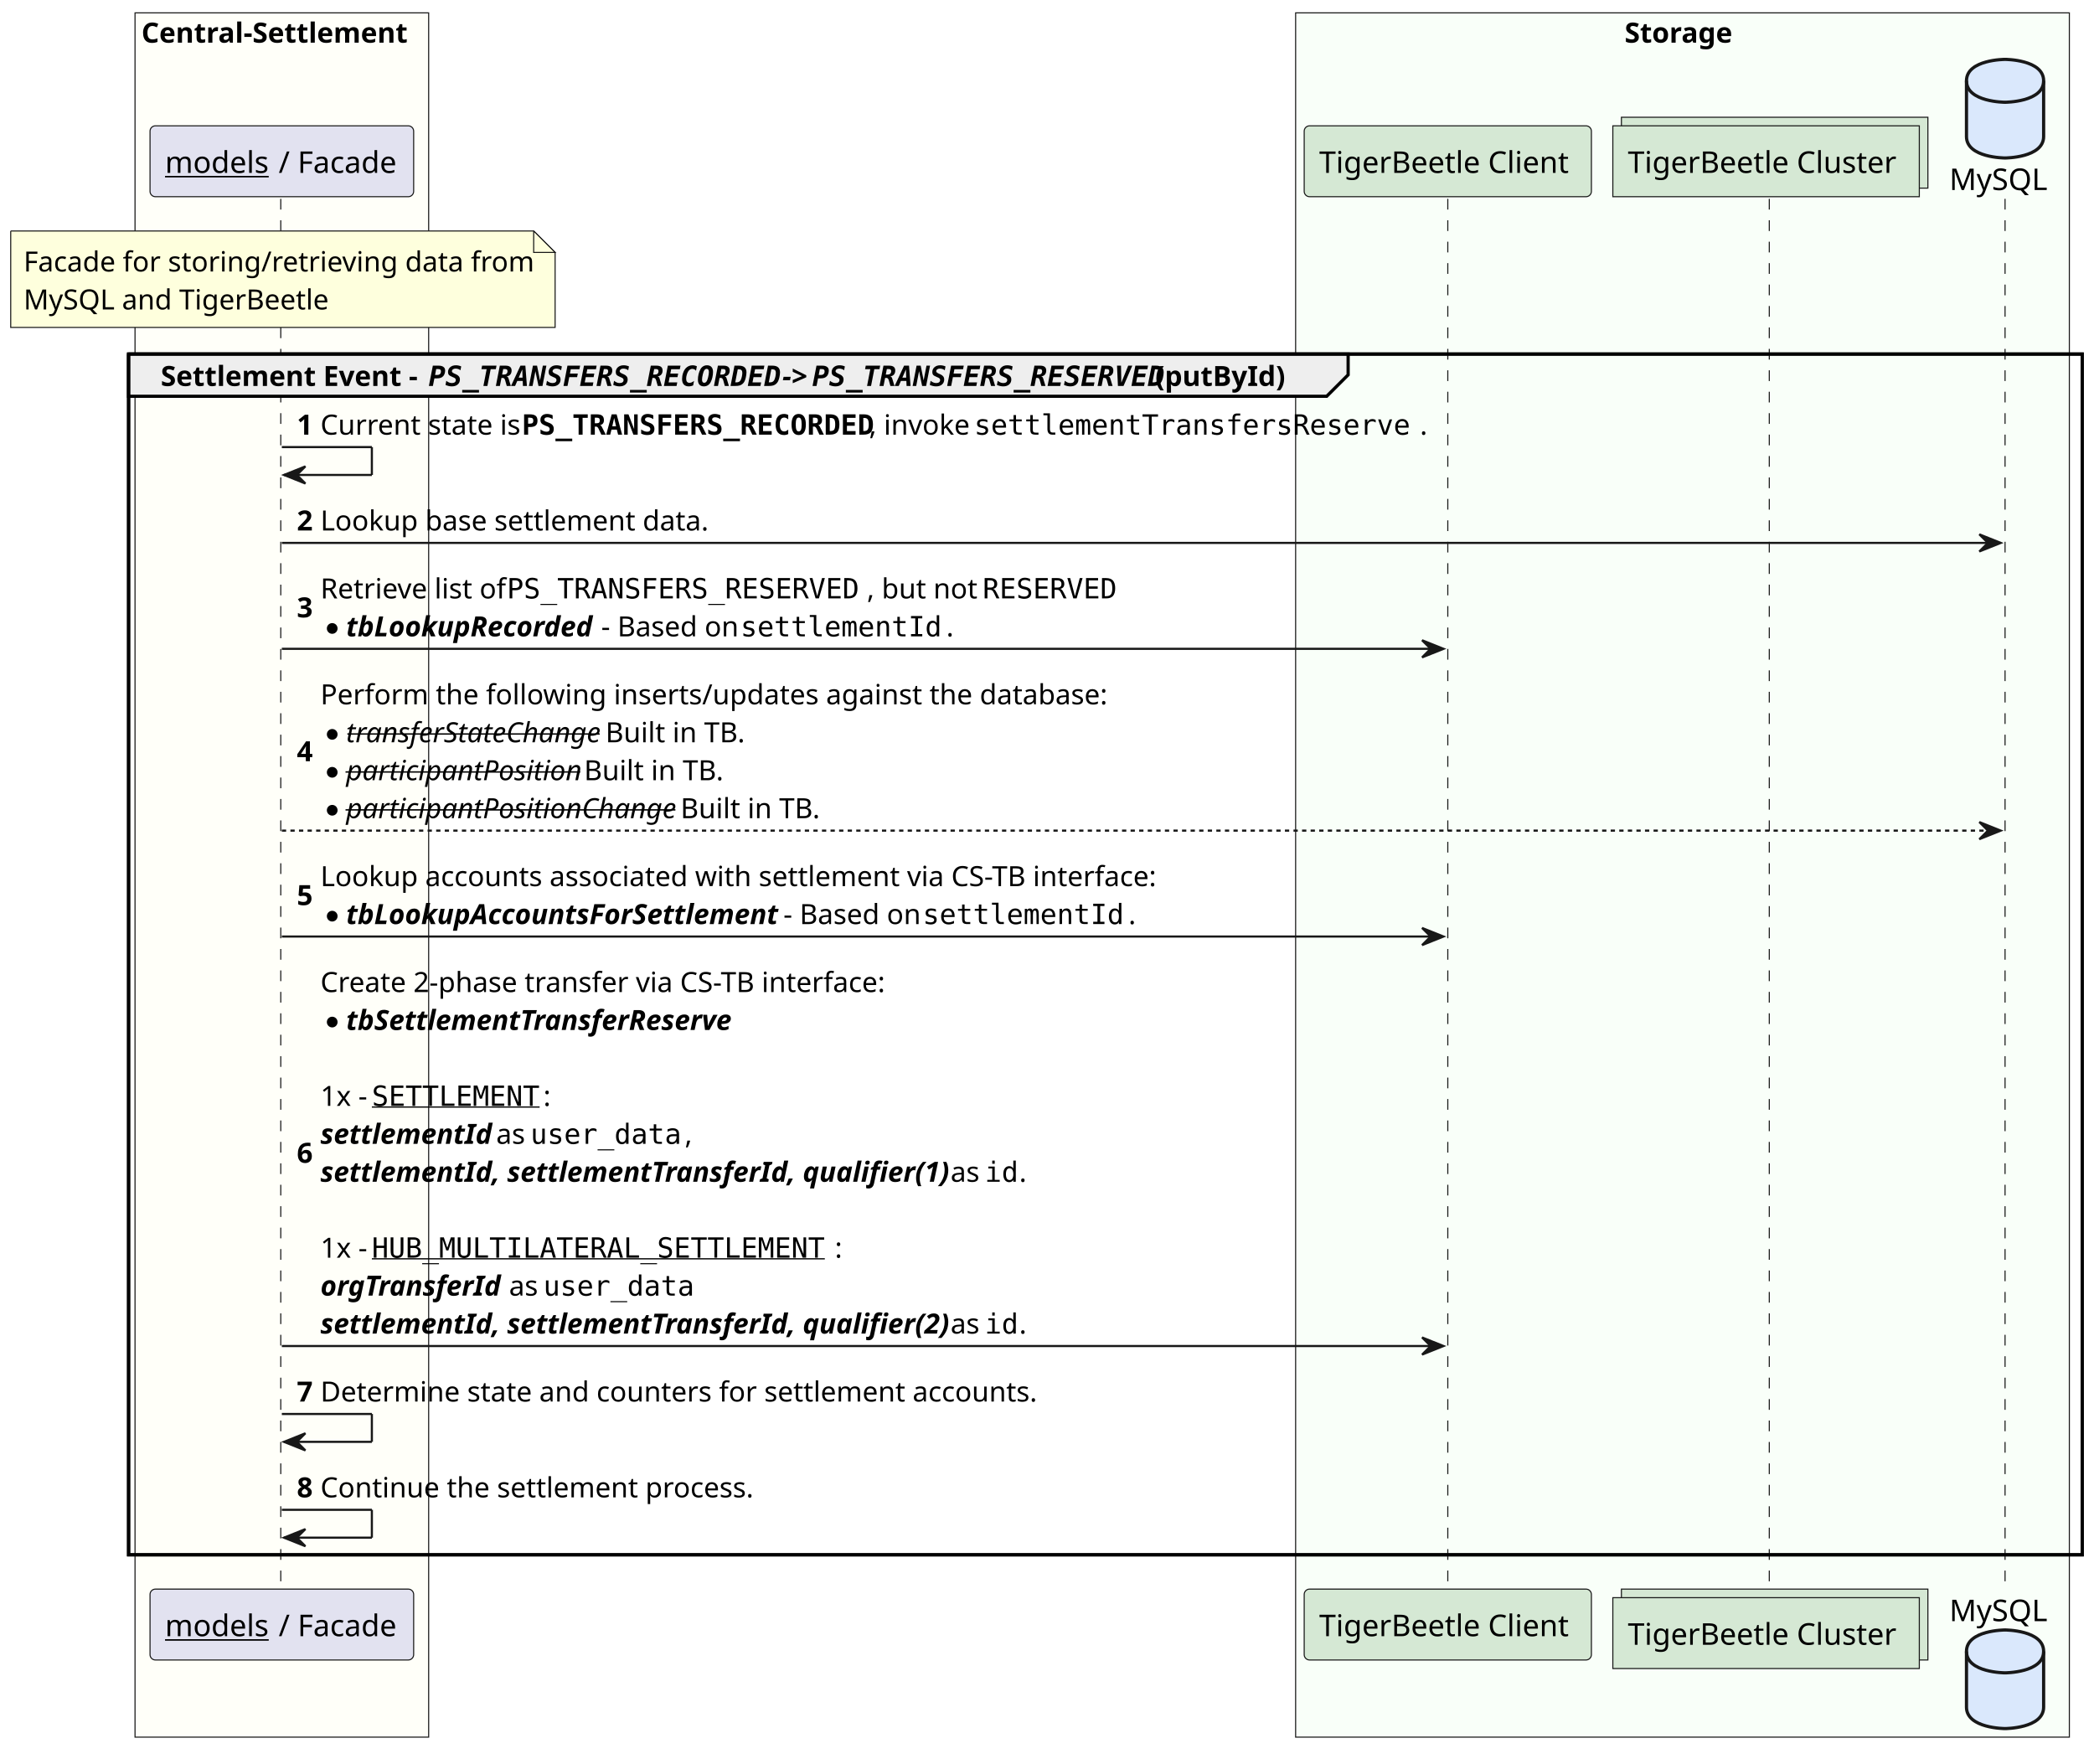
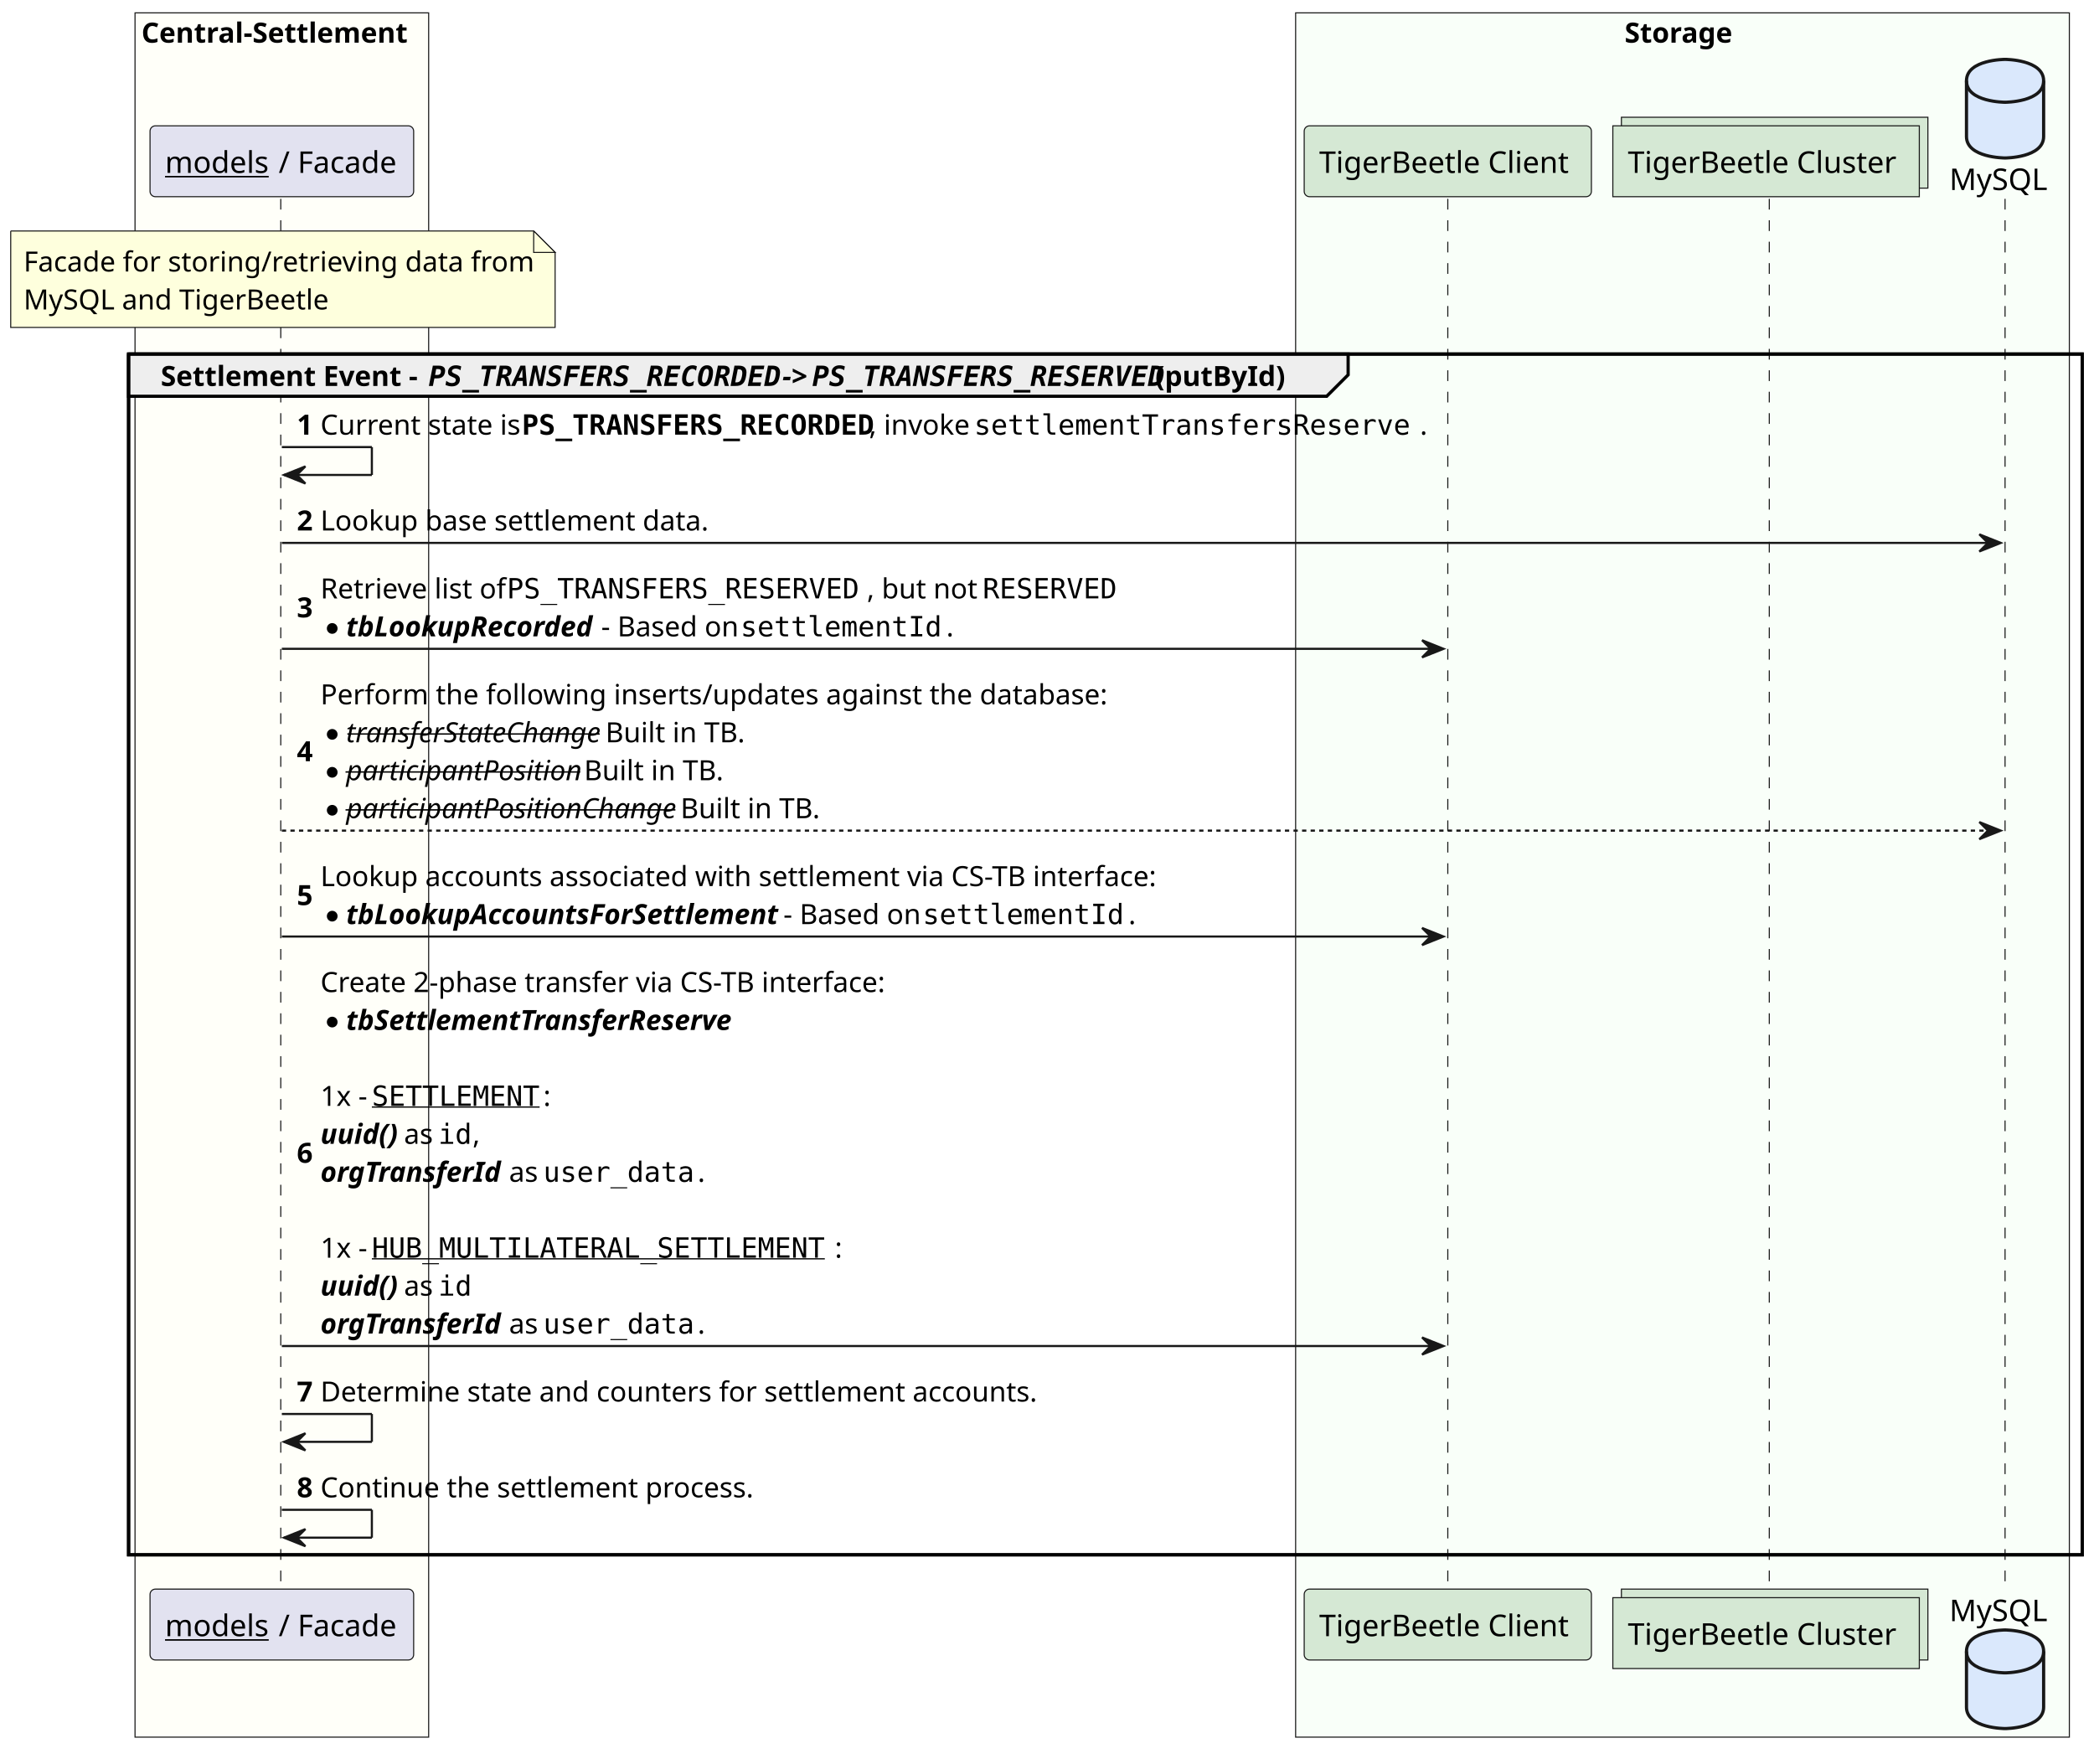
<svg xmlns="http://www.w3.org/2000/svg" contentStyleType="text/css" height="823px" preserveAspectRatio="none" style="width:977px;height:823px;background:#FFFFFF;" version="1.1" viewBox="0 0 977 823" width="977px" zoomAndPan="magnify">
  <defs />
  <g>
    <rect fill="#FFFFF9" height="804.492" style="stroke:#181818;stroke-width:0.5;" width="137" x="63" y="6" />
    <text fill="#000000" font-family="sans-serif" font-size="13" font-weight="bold" lengthAdjust="spacing" textLength="128" x="66" y="19.897">Central-Settlement</text>
    <rect fill="#F9FFF9" height="804.492" style="stroke:#181818;stroke-width:0.5;" width="361" x="604.5" y="6" />
    <text fill="#000000" font-family="sans-serif" font-size="13" font-weight="bold" lengthAdjust="spacing" textLength="51" x="758" y="19.897">Storage</text>
    <rect height="560.238" style="stroke:#000000;stroke-width:1.5;fill:none;" width="911.5" x="60" y="165.186" />
    <line style="stroke:#181818;stroke-width:0.5;fill:none;stroke-dasharray:5.0,5.0;" x1="131" x2="131" y1="92.774" y2="742.424" />
    <line style="stroke:#181818;stroke-width:0.5;fill:none;stroke-dasharray:5.0,5.0;" x1="675.5" x2="675.5" y1="92.774" y2="742.424" />
    <line style="stroke:#181818;stroke-width:0.5;fill:none;stroke-dasharray:5.0,5.0;" x1="825.5" x2="825.5" y1="92.774" y2="742.424" />
    <line style="stroke:#181818;stroke-width:0.5;fill:none;stroke-dasharray:5.0,5.0;" x1="935.5" x2="935.5" y1="92.774" y2="742.424" />
    <rect fill="#E2E2F0" height="33.068" rx="2.5" ry="2.5" style="stroke:#181818;stroke-width:0.5;" width="123" x="70" y="58.706" />
    <text fill="#000000" font-family="sans-serif" font-size="14" lengthAdjust="spacing" text-decoration="underline" textLength="49" x="77" y="80.672">models</text>
    <text fill="#000000" font-family="sans-serif" font-size="14" lengthAdjust="spacing" textLength="56" x="130" y="80.672">/ Facade</text>
    <rect fill="#E2E2F0" height="33.068" rx="2.5" ry="2.5" style="stroke:#181818;stroke-width:0.5;" width="123" x="70" y="741.424" />
    <text fill="#000000" font-family="sans-serif" font-size="14" lengthAdjust="spacing" text-decoration="underline" textLength="49" x="77" y="763.39">models</text>
    <text fill="#000000" font-family="sans-serif" font-size="14" lengthAdjust="spacing" textLength="56" x="130" y="763.39">/ Facade</text>
    <rect fill="#D5E8D4" height="33.068" rx="2.5" ry="2.5" style="stroke:#181818;stroke-width:0.5;" width="134" x="608.5" y="58.706" />
    <text fill="#000000" font-family="sans-serif" font-size="14" lengthAdjust="spacing" textLength="120" x="615.5" y="80.672">TigerBeetle Client</text>
    <rect fill="#D5E8D4" height="33.068" rx="2.5" ry="2.5" style="stroke:#181818;stroke-width:0.5;" width="134" x="608.5" y="741.424" />
    <text fill="#000000" font-family="sans-serif" font-size="14" lengthAdjust="spacing" textLength="120" x="615.5" y="763.39">TigerBeetle Client</text>
    <rect fill="#D5E8D4" height="33.068" style="stroke:#181818;stroke-width:0.5;" width="143" x="756.5" y="54.706" />
    <rect fill="#D5E8D4" height="33.068" style="stroke:#181818;stroke-width:0.5;" width="143" x="752.5" y="58.706" />
    <text fill="#000000" font-family="sans-serif" font-size="14" lengthAdjust="spacing" textLength="129" x="759.5" y="80.672">TigerBeetle Cluster</text>
    <rect fill="#D5E8D4" height="33.068" style="stroke:#181818;stroke-width:0.5;" width="143" x="756.5" y="741.424" />
    <rect fill="#D5E8D4" height="33.068" style="stroke:#181818;stroke-width:0.5;" width="143" x="752.5" y="745.424" />
    <text fill="#000000" font-family="sans-serif" font-size="14" lengthAdjust="spacing" textLength="129" x="759.5" y="767.39">TigerBeetle Cluster</text>
    <text fill="#000000" font-family="sans-serif" font-size="14" lengthAdjust="spacing" textLength="46" x="909.5" y="88.672">MySQL</text>
    <path d="M917.5,37.706 C917.5,27.706 935.5,27.706 935.5,27.706 C935.5,27.706 953.5,27.706 953.5,37.706 L953.5,63.706 C953.5,73.706 935.5,73.706 935.5,73.706 C935.5,73.706 917.5,73.706 917.5,63.706 L917.5,37.706 " fill="#DAE8FC" style="stroke:#181818;stroke-width:1.5;" />
    <path d="M917.5,37.706 C917.5,47.706 935.5,47.706 935.5,47.706 C935.5,47.706 953.5,47.706 953.5,37.706 " fill="none" style="stroke:#181818;stroke-width:1.5;" />
    <text fill="#000000" font-family="sans-serif" font-size="14" lengthAdjust="spacing" textLength="46" x="909.5" y="756.39">MySQL</text>
    <path d="M917.5,770.492 C917.5,760.492 935.5,760.492 935.5,760.492 C935.5,760.492 953.5,760.492 953.5,770.492 L953.5,796.492 C953.5,806.492 935.5,806.492 935.5,806.492 C935.5,806.492 917.5,806.492 917.5,796.492 L917.5,770.492 " fill="#DAE8FC" style="stroke:#181818;stroke-width:1.5;" />
    <path d="M917.5,770.492 C917.5,780.492 935.5,780.492 935.5,780.492 C935.5,780.492 953.5,780.492 953.5,770.492 " fill="none" style="stroke:#181818;stroke-width:1.5;" />
    <path d="M5,107.774 L5,152.774 L259,152.774 L259,117.774 L249,107.774 L5,107.774 " fill="#FEFFDD" style="stroke:#181818;stroke-width:0.5;" />
    <path d="M249,107.774 L249,117.774 L259,117.774 L249,107.774 " fill="#FEFFDD" style="stroke:#181818;stroke-width:0.5;" />
    <text fill="#000000" font-family="sans-serif" font-size="13" lengthAdjust="spacing" textLength="233" x="11" y="126.671">Facade for storing/retrieving data from</text>
    <text fill="#000000" font-family="sans-serif" font-size="13" lengthAdjust="spacing" textLength="139" x="11" y="144.377">MySQL and TigerBeetle</text>
    <path d="M60,165.186 L629,165.186 L629,174.892 L619,184.892 L60,184.892 L60,165.186 " fill="#EEEEEE" style="stroke:#000000;stroke-width:1.5;" />
    <rect fill="none" height="560.238" style="stroke:#000000;stroke-width:1.5;" width="911.5" x="60" y="165.186" />
    <text fill="#000000" font-family="sans-serif" font-size="13" font-weight="bold" lengthAdjust="spacing" textLength="122" x="75" y="180.083">Settlement Event -</text>
    <text fill="#000000" font-family="monospace" font-size="13" font-style="italic" font-weight="bold" lengthAdjust="spacing" textLength="162" x="200" y="180.083">PS_TRANSFERS_RECORDED</text>
    <text fill="#000000" font-family="sans-serif" font-size="13" font-style="italic" font-weight="bold" lengthAdjust="spacing" textLength="11" x="365" y="180.083">-&gt;</text>
    <text fill="#000000" font-family="monospace" font-size="13" font-style="italic" font-weight="bold" lengthAdjust="spacing" textLength="157" x="379" y="180.083">PS_TRANSFERS_RESERVED</text>
    <text fill="#000000" font-family="sans-serif" font-size="13" font-weight="bold" lengthAdjust="spacing" textLength="60" x="539" y="180.083">(putById)</text>
    <line style="stroke:#181818;stroke-width:1.0;" x1="131.5" x2="173.5" y1="208.598" y2="208.598" />
    <line style="stroke:#181818;stroke-width:1.0;" x1="173.5" x2="173.5" y1="208.598" y2="221.598" />
    <line style="stroke:#181818;stroke-width:1.0;" x1="132.5" x2="173.5" y1="221.598" y2="221.598" />
    <polygon fill="#181818" points="142.5,217.598,132.5,221.598,142.5,225.598,138.5,221.598" style="stroke:#181818;stroke-width:1.0;" />
    <text fill="#000000" font-family="sans-serif" font-size="13" font-weight="bold" lengthAdjust="spacing" textLength="7" x="138.5" y="202.789">1</text>
    <text fill="#000000" font-family="sans-serif" font-size="13" lengthAdjust="spacing" textLength="91" x="149.5" y="202.789">Current state is</text>
    <text fill="#000000" font-family="monospace" font-size="13" font-weight="bold" lengthAdjust="spacing" textLength="162" x="243.5" y="202.789">PS_TRANSFERS_RECORDED</text>
    <text fill="#000000" font-family="sans-serif" font-size="13" lengthAdjust="spacing" textLength="46" x="405.5" y="202.789">, invoke</text>
    <text fill="#000000" font-family="monospace" font-size="13" lengthAdjust="spacing" textLength="208" x="454.5" y="202.789">settlementTransfersReserve</text>
    <text fill="#000000" font-family="sans-serif" font-size="13" lengthAdjust="spacing" textLength="3" x="662.5" y="202.789">.</text>
    <polygon fill="#181818" points="923.5,249.304,933.5,253.304,923.5,257.304,927.5,253.304" style="stroke:#181818;stroke-width:1.0;" />
    <line style="stroke:#181818;stroke-width:1.0;" x1="131.5" x2="929.5" y1="253.304" y2="253.304" />
    <text fill="#000000" font-family="sans-serif" font-size="13" font-weight="bold" lengthAdjust="spacing" textLength="7" x="138.5" y="247.495">2</text>
    <text fill="#000000" font-family="sans-serif" font-size="13" lengthAdjust="spacing" textLength="178" x="149.5" y="247.495">Lookup base settlement data.</text>
    <polygon fill="#181818" points="663.5,298.716,673.5,302.716,663.5,306.716,667.5,302.716" style="stroke:#181818;stroke-width:1.0;" />
    <line style="stroke:#181818;stroke-width:1.0;" x1="131.5" x2="669.5" y1="302.716" y2="302.716" />
    <text fill="#000000" font-family="sans-serif" font-size="13" font-weight="bold" lengthAdjust="spacing" textLength="7" x="138.5" y="288.054">3</text>
    <text fill="#000000" font-family="sans-serif" font-size="13" lengthAdjust="spacing" textLength="84" x="149.5" y="279.201">Retrieve list of</text>
    <text fill="#000000" font-family="monospace" font-size="13" lengthAdjust="spacing" textLength="168" x="236.5" y="279.201">PS_TRANSFERS_RESERVED</text>
    <text fill="#000000" font-family="sans-serif" font-size="13" lengthAdjust="spacing" textLength="51" x="404.5" y="279.201">, but not</text>
    <text fill="#000000" font-family="monospace" font-size="13" lengthAdjust="spacing" textLength="64" x="458.5" y="279.201">RESERVED</text>
    <ellipse cx="155" cy="293.216" fill="#000000" rx="2.5" ry="2.5" style="stroke:#000000;stroke-width:0.0;" />
    <text fill="#000000" font-family="sans-serif" font-size="13" font-style="italic" font-weight="bold" lengthAdjust="spacing" textLength="116" x="161.5" y="296.907">tbLookupRecorded</text>
    <text fill="#000000" font-family="sans-serif" font-size="13" lengthAdjust="spacing" textLength="62" x="280.5" y="296.907">- Based on</text>
    <text fill="#000000" font-family="monospace" font-size="13" lengthAdjust="spacing" textLength="96" x="345.5" y="296.907">settlementId</text>
    <text fill="#000000" font-family="sans-serif" font-size="13" lengthAdjust="spacing" textLength="3" x="441.5" y="296.907">.</text>
    <polygon fill="#181818" points="923.5,383.54,933.5,387.54,923.5,391.54,927.5,387.54" style="stroke:#181818;stroke-width:1.0;" />
    <line style="stroke:#181818;stroke-width:1.0;stroke-dasharray:2.0,2.0;" x1="131.5" x2="929.5" y1="387.54" y2="387.54" />
    <text fill="#000000" font-family="sans-serif" font-size="13" font-weight="bold" lengthAdjust="spacing" textLength="7" x="138.5" y="355.172">4</text>
    <text fill="#000000" font-family="sans-serif" font-size="13" lengthAdjust="spacing" textLength="358" x="149.5" y="328.613">Perform the following inserts/updates against the database:</text>
    <ellipse cx="155" cy="342.628" fill="#000000" rx="2.5" ry="2.5" style="stroke:#000000;stroke-width:0.0;" />
    <text fill="#000000" font-family="sans-serif" font-size="13" font-style="italic" lengthAdjust="spacing" text-decoration="line-through" textLength="118" x="161.5" y="346.319">transferStateChange</text>
    <text fill="#000000" font-family="sans-serif" font-size="13" lengthAdjust="spacing" textLength="62" x="282.5" y="346.319">Built in TB.</text>
    <ellipse cx="155" cy="360.334" fill="#000000" rx="2.5" ry="2.5" style="stroke:#000000;stroke-width:0.0;" />
    <text fill="#000000" font-family="sans-serif" font-size="13" font-style="italic" lengthAdjust="spacing" text-decoration="line-through" textLength="108" x="161.5" y="364.025">participantPosition</text>
    <text fill="#000000" font-family="sans-serif" font-size="13" lengthAdjust="spacing" textLength="62" x="272.5" y="364.025">Built in TB.</text>
    <ellipse cx="155" cy="378.04" fill="#000000" rx="2.5" ry="2.5" style="stroke:#000000;stroke-width:0.0;" />
    <text fill="#000000" font-family="sans-serif" font-size="13" font-style="italic" lengthAdjust="spacing" text-decoration="line-through" textLength="153" x="161.5" y="381.731">participantPositionChange</text>
    <text fill="#000000" font-family="sans-serif" font-size="13" lengthAdjust="spacing" textLength="62" x="317.5" y="381.731">Built in TB.</text>
    <polygon fill="#181818" points="663.5,432.952,673.5,436.952,663.5,440.952,667.5,436.952" style="stroke:#181818;stroke-width:1.0;" />
    <line style="stroke:#181818;stroke-width:1.0;" x1="131.5" x2="669.5" y1="436.952" y2="436.952" />
    <text fill="#000000" font-family="sans-serif" font-size="13" font-weight="bold" lengthAdjust="spacing" textLength="7" x="138.5" y="422.29">5</text>
    <text fill="#000000" font-family="sans-serif" font-size="13" lengthAdjust="spacing" textLength="381" x="149.5" y="413.437">Lookup accounts associated with settlement via CS-TB interface:</text>
    <ellipse cx="155" cy="427.452" fill="#000000" rx="2.5" ry="2.5" style="stroke:#000000;stroke-width:0.0;" />
    <text fill="#000000" font-family="sans-serif" font-size="13" font-style="italic" font-weight="bold" lengthAdjust="spacing" textLength="201" x="161.5" y="431.143">tbLookupAccountsForSettlement</text>
    <text fill="#000000" font-family="sans-serif" font-size="13" lengthAdjust="spacing" textLength="62" x="365.5" y="431.143">- Based on</text>
    <text fill="#000000" font-family="monospace" font-size="13" lengthAdjust="spacing" textLength="96" x="430.5" y="431.143">settlementId</text>
    <text fill="#000000" font-family="sans-serif" font-size="13" lengthAdjust="spacing" textLength="3" x="526.5" y="431.143">.</text>
    <polygon fill="#181818" points="663.5,624.012,673.5,628.012,663.5,632.012,667.5,628.012" style="stroke:#181818;stroke-width:1.0;" />
    <line style="stroke:#181818;stroke-width:1.0;" x1="131.5" x2="669.5" y1="628.012" y2="628.012" />
    <text fill="#000000" font-family="sans-serif" font-size="13" font-weight="bold" lengthAdjust="spacing" textLength="7" x="138.5" y="542.526">6</text>
    <text fill="#000000" font-family="sans-serif" font-size="13" lengthAdjust="spacing" textLength="254" x="149.5" y="462.849">Create 2-phase transfer via CS-TB interface:</text>
    <ellipse cx="155" cy="476.864" fill="#000000" rx="2.5" ry="2.5" style="stroke:#000000;stroke-width:0.0;" />
    <text fill="#000000" font-family="sans-serif" font-size="13" font-style="italic" font-weight="bold" lengthAdjust="spacing" textLength="178" x="161.5" y="480.555">tbSettlementTransferReserve</text>
    <text fill="#000000" font-family="sans-serif" font-size="13" lengthAdjust="spacing" textLength="3" x="149.5" y="498.261"> </text>
    <text fill="#000000" font-family="sans-serif" font-size="13" lengthAdjust="spacing" textLength="21" x="149.5" y="515.967">1x -</text>
    <text fill="#000000" font-family="monospace" font-size="13" lengthAdjust="spacing" text-decoration="underline" textLength="80" x="173.5" y="515.967">SETTLEMENT</text>
    <text fill="#000000" font-family="sans-serif" font-size="13" lengthAdjust="spacing" textLength="3" x="253.5" y="515.967">:</text>
-     <text fill="#000000" font-family="sans-serif" font-size="13" font-style="italic" font-weight="bold" lengthAdjust="spacing" textLength="79" x="149.5" y="533.673">settlementId</text>
-     <text fill="#000000" font-family="sans-serif" font-size="13" lengthAdjust="spacing" textLength="13" x="231.5" y="533.673">as</text>
-     <text fill="#000000" font-family="monospace" font-size="13" lengthAdjust="spacing" textLength="72" x="247.5" y="533.673">user_data</text>
-     <text fill="#000000" font-family="sans-serif" font-size="13" lengthAdjust="spacing" textLength="3" x="319.5" y="533.673">,</text>
-     <text fill="#000000" font-family="sans-serif" font-size="13" font-style="italic" font-weight="bold" lengthAdjust="spacing" textLength="291" x="149.5" y="551.379">settlementId, settlementTransferId, qualifier(1)</text>
-     <text fill="#000000" font-family="sans-serif" font-size="13" lengthAdjust="spacing" textLength="13" x="443.5" y="551.379">as</text>
-     <text fill="#000000" font-family="monospace" font-size="13" lengthAdjust="spacing" textLength="16" x="459.5" y="551.379">id</text>
-     <text fill="#000000" font-family="sans-serif" font-size="13" lengthAdjust="spacing" textLength="3" x="475.5" y="551.379">.</text>
+     <text fill="#000000" font-family="sans-serif" font-size="13" font-style="italic" font-weight="bold" lengthAdjust="spacing" textLength="36" x="149.5" y="533.673">uuid()</text>
+     <text fill="#000000" font-family="sans-serif" font-size="13" lengthAdjust="spacing" textLength="13" x="188.5" y="533.673">as</text>
+     <text fill="#000000" font-family="monospace" font-size="13" lengthAdjust="spacing" textLength="16" x="204.5" y="533.673">id</text>
+     <text fill="#000000" font-family="sans-serif" font-size="13" lengthAdjust="spacing" textLength="3" x="220.5" y="533.673">,</text>
+     <text fill="#000000" font-family="sans-serif" font-size="13" font-style="italic" font-weight="bold" lengthAdjust="spacing" textLength="85" x="149.5" y="551.379">orgTransferId</text>
+     <text fill="#000000" font-family="sans-serif" font-size="13" lengthAdjust="spacing" textLength="13" x="237.5" y="551.379">as</text>
+     <text fill="#000000" font-family="monospace" font-size="13" lengthAdjust="spacing" textLength="72" x="253.5" y="551.379">user_data</text>
+     <text fill="#000000" font-family="sans-serif" font-size="13" lengthAdjust="spacing" textLength="3" x="325.5" y="551.379">.</text>
    <text fill="#000000" font-family="sans-serif" font-size="13" lengthAdjust="spacing" textLength="3" x="149.5" y="569.085"> </text>
    <text fill="#000000" font-family="sans-serif" font-size="13" lengthAdjust="spacing" textLength="21" x="149.5" y="586.791">1x -</text>
    <text fill="#000000" font-family="monospace" font-size="13" lengthAdjust="spacing" text-decoration="underline" textLength="216" x="173.5" y="586.791">HUB_MULTILATERAL_SETTLEMENT</text>
    <text fill="#000000" font-family="sans-serif" font-size="13" lengthAdjust="spacing" textLength="3" x="389.5" y="586.791">:</text>
-     <text fill="#000000" font-family="sans-serif" font-size="13" font-style="italic" font-weight="bold" lengthAdjust="spacing" textLength="85" x="149.5" y="604.497">orgTransferId</text>
-     <text fill="#000000" font-family="sans-serif" font-size="13" lengthAdjust="spacing" textLength="13" x="237.5" y="604.497">as</text>
-     <text fill="#000000" font-family="monospace" font-size="13" lengthAdjust="spacing" textLength="72" x="253.5" y="604.497">user_data</text>
-     <text fill="#000000" font-family="sans-serif" font-size="13" font-style="italic" font-weight="bold" lengthAdjust="spacing" textLength="291" x="149.5" y="622.203">settlementId, settlementTransferId, qualifier(2)</text>
-     <text fill="#000000" font-family="sans-serif" font-size="13" lengthAdjust="spacing" textLength="13" x="443.5" y="622.203">as</text>
-     <text fill="#000000" font-family="monospace" font-size="13" lengthAdjust="spacing" textLength="16" x="459.5" y="622.203">id</text>
-     <text fill="#000000" font-family="sans-serif" font-size="13" lengthAdjust="spacing" textLength="3" x="475.5" y="622.203">.</text>
+     <text fill="#000000" font-family="sans-serif" font-size="13" font-style="italic" font-weight="bold" lengthAdjust="spacing" textLength="36" x="149.5" y="604.497">uuid()</text>
+     <text fill="#000000" font-family="sans-serif" font-size="13" lengthAdjust="spacing" textLength="13" x="188.5" y="604.497">as</text>
+     <text fill="#000000" font-family="monospace" font-size="13" lengthAdjust="spacing" textLength="16" x="204.5" y="604.497">id</text>
+     <text fill="#000000" font-family="sans-serif" font-size="13" font-style="italic" font-weight="bold" lengthAdjust="spacing" textLength="85" x="149.5" y="622.203">orgTransferId</text>
+     <text fill="#000000" font-family="sans-serif" font-size="13" lengthAdjust="spacing" textLength="13" x="237.5" y="622.203">as</text>
+     <text fill="#000000" font-family="monospace" font-size="13" lengthAdjust="spacing" textLength="72" x="253.5" y="622.203">user_data</text>
+     <text fill="#000000" font-family="sans-serif" font-size="13" lengthAdjust="spacing" textLength="3" x="325.5" y="622.203">.</text>
    <line style="stroke:#181818;stroke-width:1.0;" x1="131.5" x2="173.5" y1="659.718" y2="659.718" />
    <line style="stroke:#181818;stroke-width:1.0;" x1="173.5" x2="173.5" y1="659.718" y2="672.718" />
    <line style="stroke:#181818;stroke-width:1.0;" x1="132.5" x2="173.5" y1="672.718" y2="672.718" />
    <polygon fill="#181818" points="142.5,668.718,132.5,672.718,142.5,676.718,138.5,672.718" style="stroke:#181818;stroke-width:1.0;" />
    <text fill="#000000" font-family="sans-serif" font-size="13" font-weight="bold" lengthAdjust="spacing" textLength="7" x="138.5" y="653.909">7</text>
    <text fill="#000000" font-family="sans-serif" font-size="13" lengthAdjust="spacing" textLength="326" x="149.5" y="653.909">Determine state and counters for settlement accounts.</text>
    <line style="stroke:#181818;stroke-width:1.0;" x1="131.5" x2="173.5" y1="704.424" y2="704.424" />
    <line style="stroke:#181818;stroke-width:1.0;" x1="173.5" x2="173.5" y1="704.424" y2="717.424" />
    <line style="stroke:#181818;stroke-width:1.0;" x1="132.5" x2="173.5" y1="717.424" y2="717.424" />
    <polygon fill="#181818" points="142.5,713.424,132.5,717.424,142.5,721.424,138.5,717.424" style="stroke:#181818;stroke-width:1.0;" />
    <text fill="#000000" font-family="sans-serif" font-size="13" font-weight="bold" lengthAdjust="spacing" textLength="7" x="138.5" y="698.615">8</text>
    <text fill="#000000" font-family="sans-serif" font-size="13" lengthAdjust="spacing" textLength="198" x="149.5" y="698.615">Continue the settlement process.</text>
  </g>
</svg>
